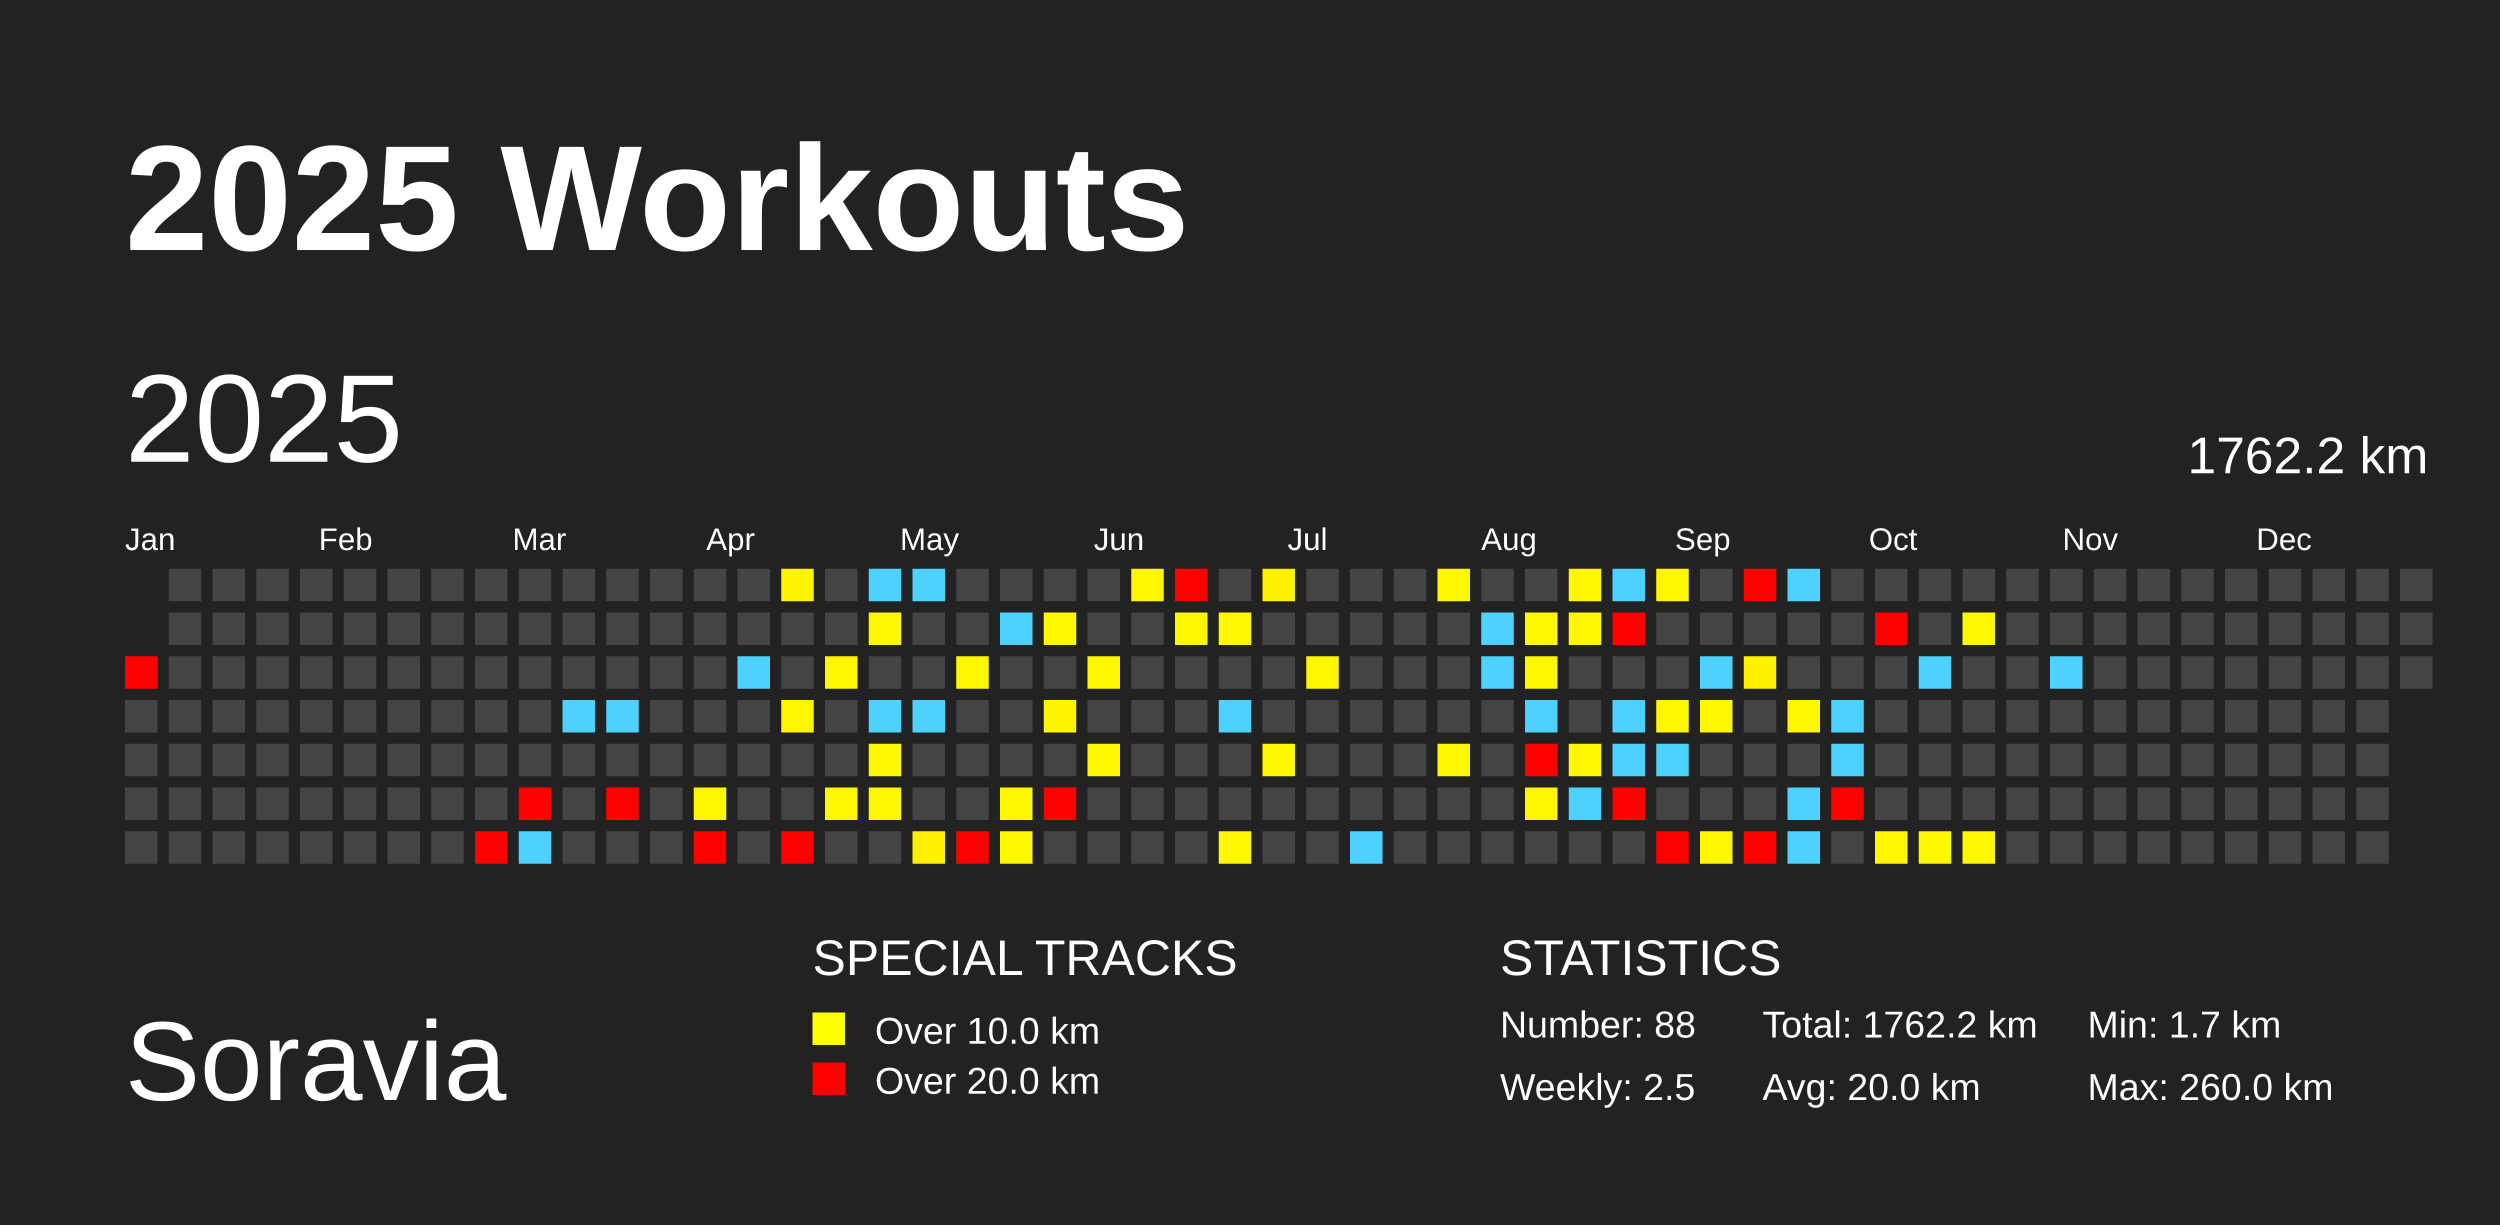
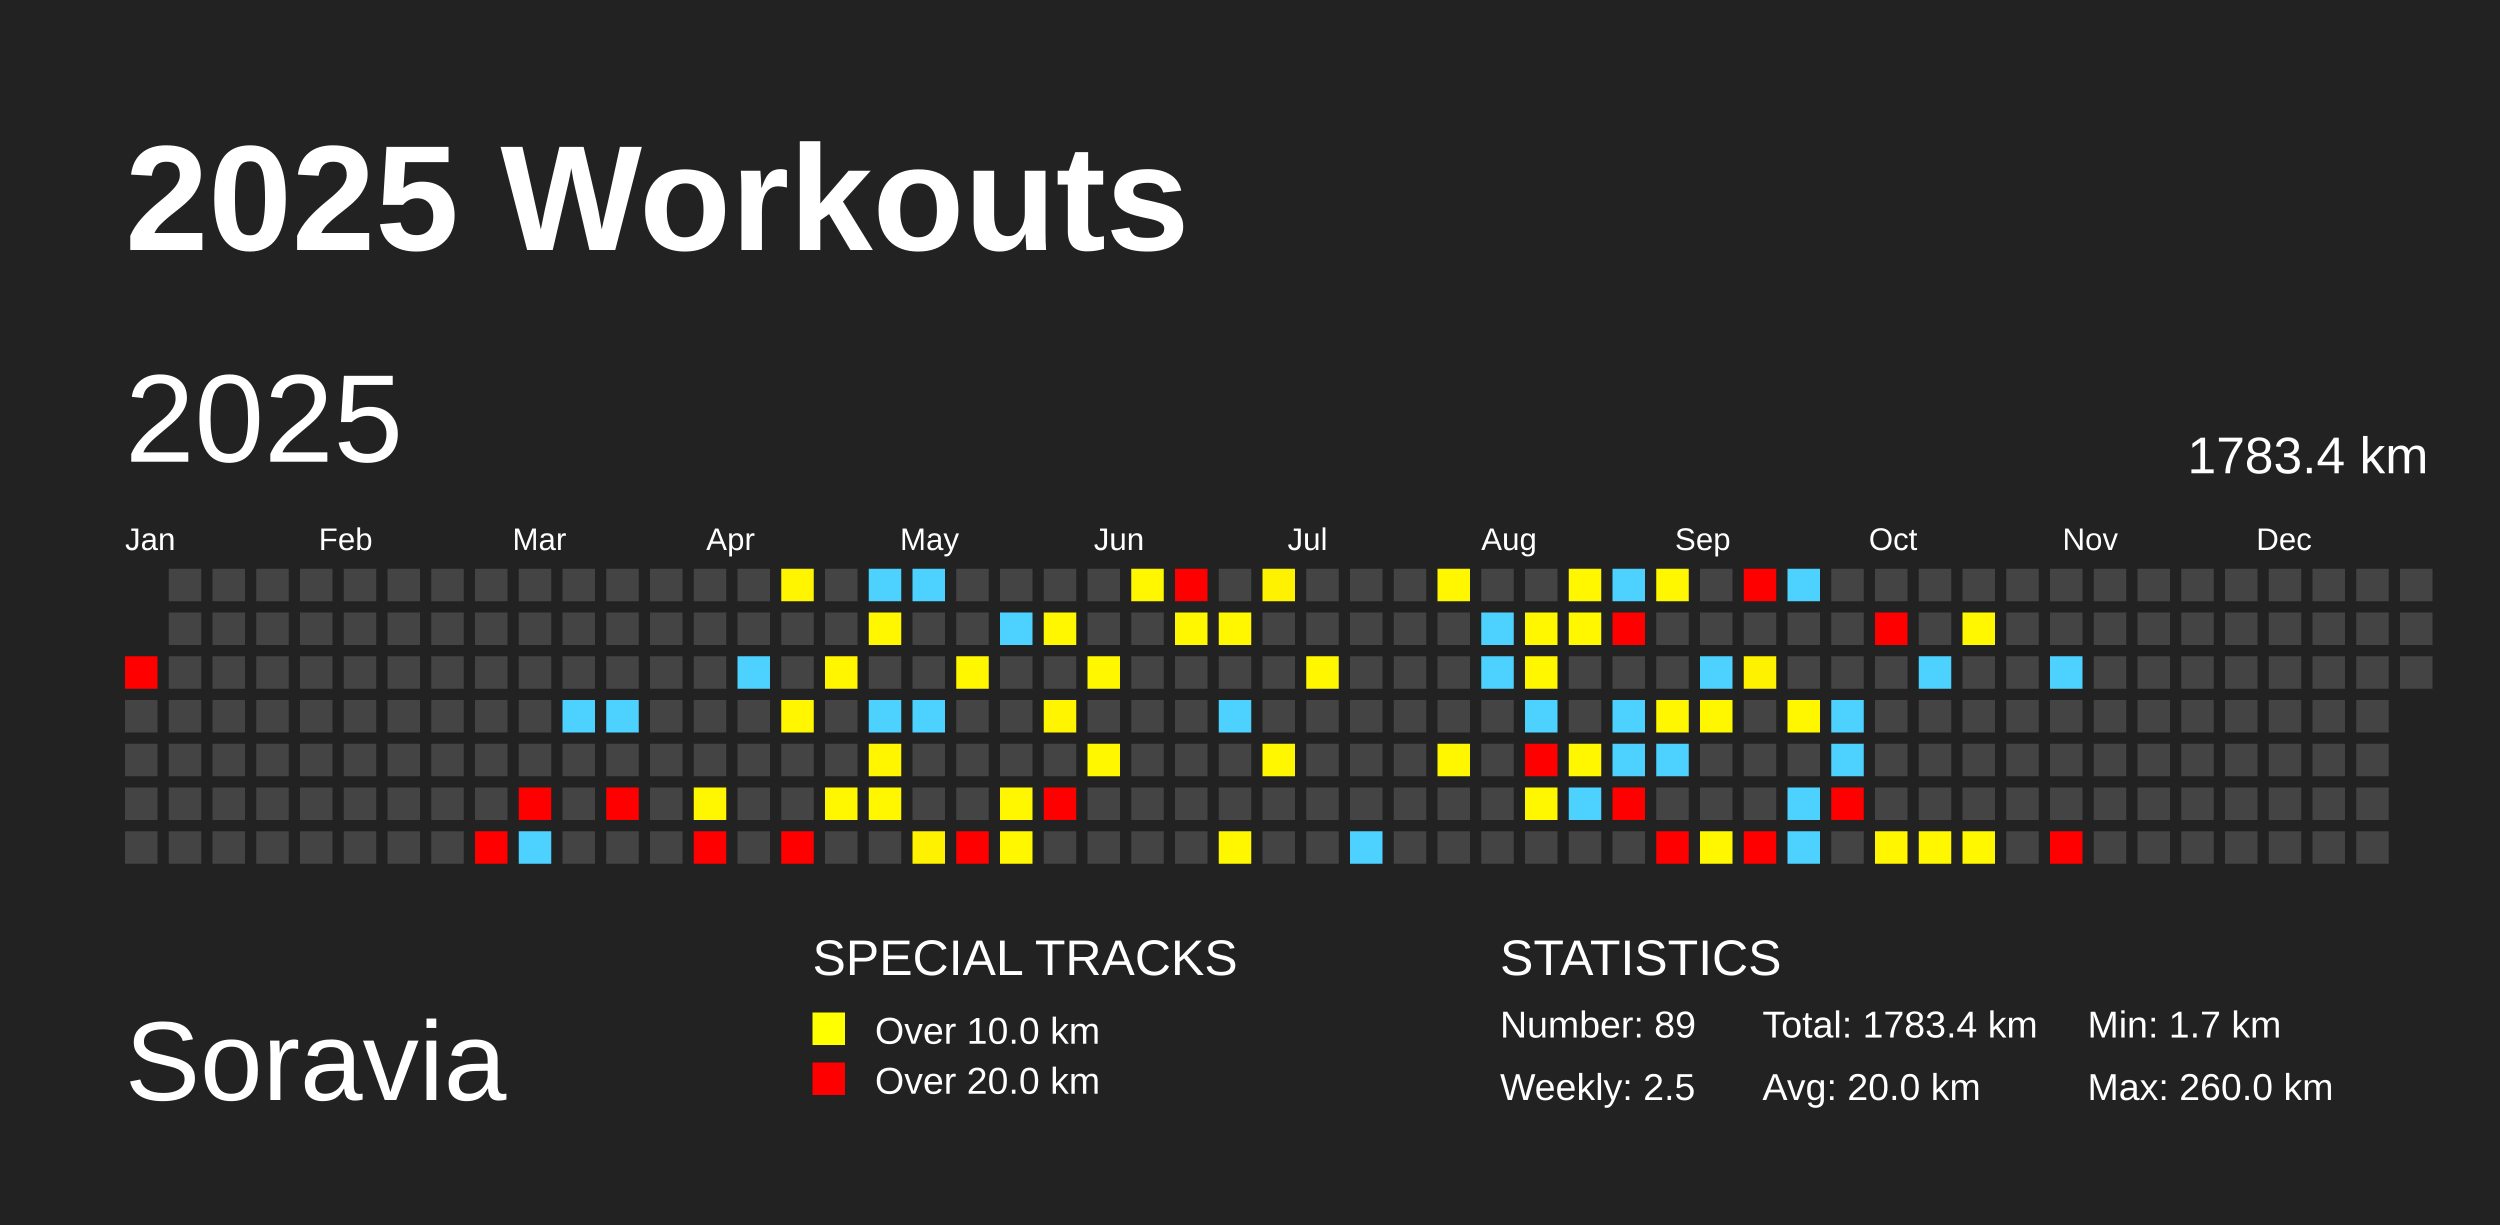
<svg xmlns="http://www.w3.org/2000/svg" baseProfile="full" height="98mm" version="1.1" viewBox="0,0,200,98" width="200mm">
  <defs />
  <rect fill="#222222" height="98" width="200" x="0" y="0" />
  <text fill="#FFFFFF" style="font-size:12px; font-family:Arial; font-weight:bold;" x="10" y="20">2025 Workouts</text>
  <text fill="#FFFFFF" style="font-size:9px; font-family:Arial" x="10" y="88">Soravia</text>
  <text fill="#FFFFFF" style="font-size:4px; font-family:Arial" x="65" y="78">SPECIAL TRACKS</text>
  <rect fill="yellow" height="2.6" width="2.6" x="65" y="81" />
  <text fill="#FFFFFF" style="font-size:3px; font-family:Arial" x="70" y="83.5">Over 10.0 km</text>
  <rect fill="red" height="2.6" width="2.6" x="65" y="85" />
  <text fill="#FFFFFF" style="font-size:3px; font-family:Arial" x="70" y="87.5">Over 20.0 km</text>
  <text fill="#FFFFFF" style="font-size:4px; font-family:Arial" x="120" y="78">STATISTICS</text>
-   <text fill="#FFFFFF" style="font-size:3px; font-family:Arial" x="120" y="83">Number: 88</text>
+   <text fill="#FFFFFF" style="font-size:3px; font-family:Arial" x="120" y="83">Number: 89</text>
  <text fill="#FFFFFF" style="font-size:3px; font-family:Arial" x="120" y="88">Weekly: 2.5</text>
-   <text fill="#FFFFFF" style="font-size:3px; font-family:Arial" x="141" y="83">Total: 1762.2 km</text>
+   <text fill="#FFFFFF" style="font-size:3px; font-family:Arial" x="141" y="83">Total: 1783.4 km</text>
  <text fill="#FFFFFF" style="font-size:3px; font-family:Arial" x="141" y="88">Avg: 20.0 km</text>
  <text fill="#FFFFFF" style="font-size:3px; font-family:Arial" x="167" y="83">Min: 1.7 km</text>
  <text fill="#FFFFFF" style="font-size:3px; font-family:Arial" x="167" y="88">Max: 260.0 km</text>
  <text dominant-baseline="hanging" fill="#FFFFFF" style="font-size:10.0px; font-family:Arial;" x="10" y="30">2025</text>
-   <text dominant-baseline="hanging" fill="#FFFFFF" style="font-size:4.125px; font-family:Arial;" x="175" y="35">1762.2 km</text>
+   <text dominant-baseline="hanging" fill="#FFFFFF" style="font-size:4.125px; font-family:Arial;" x="175" y="35">1783.4 km</text>
  <text fill="#FFFFFF" style="font-size:2.5px; font-family:Arial" x="10.0" y="44">Jan</text>
  <text fill="#FFFFFF" style="font-size:2.5px; font-family:Arial" x="25.5" y="44">Feb</text>
  <text fill="#FFFFFF" style="font-size:2.5px; font-family:Arial" x="41.0" y="44">Mar</text>
  <text fill="#FFFFFF" style="font-size:2.5px; font-family:Arial" x="56.5" y="44">Apr</text>
  <text fill="#FFFFFF" style="font-size:2.5px; font-family:Arial" x="72.0" y="44">May</text>
  <text fill="#FFFFFF" style="font-size:2.5px; font-family:Arial" x="87.5" y="44">Jun</text>
  <text fill="#FFFFFF" style="font-size:2.5px; font-family:Arial" x="103.0" y="44">Jul</text>
  <text fill="#FFFFFF" style="font-size:2.5px; font-family:Arial" x="118.5" y="44">Aug</text>
  <text fill="#FFFFFF" style="font-size:2.5px; font-family:Arial" x="134.0" y="44">Sep</text>
  <text fill="#FFFFFF" style="font-size:2.5px; font-family:Arial" x="149.5" y="44">Oct</text>
  <text fill="#FFFFFF" style="font-size:2.5px; font-family:Arial" x="165.0" y="44">Nov</text>
  <text fill="#FFFFFF" style="font-size:2.5px; font-family:Arial" x="180.5" y="44">Dec</text>
  <rect fill="red" height="2.6" width="2.6" x="10.0" y="52.5" />
  <rect fill="#444444" height="2.6" width="2.6" x="10.0" y="56.0" />
  <rect fill="#444444" height="2.6" width="2.6" x="10.0" y="59.5" />
  <rect fill="#444444" height="2.6" width="2.6" x="10.0" y="63.0" />
  <rect fill="#444444" height="2.6" width="2.6" x="10.0" y="66.5" />
  <rect fill="#444444" height="2.6" width="2.6" x="13.5" y="45.5" />
  <rect fill="#444444" height="2.6" width="2.6" x="13.5" y="49.0" />
  <rect fill="#444444" height="2.6" width="2.6" x="13.5" y="52.5" />
  <rect fill="#444444" height="2.6" width="2.6" x="13.5" y="56.0" />
  <rect fill="#444444" height="2.6" width="2.6" x="13.5" y="59.5" />
  <rect fill="#444444" height="2.6" width="2.6" x="13.5" y="63.0" />
  <rect fill="#444444" height="2.6" width="2.6" x="13.5" y="66.5" />
  <rect fill="#444444" height="2.6" width="2.6" x="17.0" y="45.5" />
  <rect fill="#444444" height="2.6" width="2.6" x="17.0" y="49.0" />
  <rect fill="#444444" height="2.6" width="2.6" x="17.0" y="52.5" />
  <rect fill="#444444" height="2.6" width="2.6" x="17.0" y="56.0" />
  <rect fill="#444444" height="2.6" width="2.6" x="17.0" y="59.5" />
  <rect fill="#444444" height="2.6" width="2.6" x="17.0" y="63.0" />
  <rect fill="#444444" height="2.6" width="2.6" x="17.0" y="66.5" />
  <rect fill="#444444" height="2.6" width="2.6" x="20.5" y="45.5" />
  <rect fill="#444444" height="2.6" width="2.6" x="20.5" y="49.0" />
  <rect fill="#444444" height="2.6" width="2.6" x="20.5" y="52.5" />
  <rect fill="#444444" height="2.6" width="2.6" x="20.5" y="56.0" />
  <rect fill="#444444" height="2.6" width="2.6" x="20.5" y="59.5" />
  <rect fill="#444444" height="2.6" width="2.6" x="20.5" y="63.0" />
  <rect fill="#444444" height="2.6" width="2.6" x="20.5" y="66.5" />
  <rect fill="#444444" height="2.6" width="2.6" x="24.0" y="45.5" />
  <rect fill="#444444" height="2.6" width="2.6" x="24.0" y="49.0" />
  <rect fill="#444444" height="2.6" width="2.6" x="24.0" y="52.5" />
  <rect fill="#444444" height="2.6" width="2.6" x="24.0" y="56.0" />
  <rect fill="#444444" height="2.6" width="2.6" x="24.0" y="59.5" />
  <rect fill="#444444" height="2.6" width="2.6" x="24.0" y="63.0" />
  <rect fill="#444444" height="2.6" width="2.6" x="24.0" y="66.5" />
  <rect fill="#444444" height="2.6" width="2.6" x="27.5" y="45.5" />
  <rect fill="#444444" height="2.6" width="2.6" x="27.5" y="49.0" />
  <rect fill="#444444" height="2.6" width="2.6" x="27.5" y="52.5" />
  <rect fill="#444444" height="2.6" width="2.6" x="27.5" y="56.0" />
  <rect fill="#444444" height="2.6" width="2.6" x="27.5" y="59.5" />
  <rect fill="#444444" height="2.6" width="2.6" x="27.5" y="63.0" />
  <rect fill="#444444" height="2.6" width="2.6" x="27.5" y="66.5" />
  <rect fill="#444444" height="2.6" width="2.6" x="31.0" y="45.5" />
  <rect fill="#444444" height="2.6" width="2.6" x="31.0" y="49.0" />
  <rect fill="#444444" height="2.6" width="2.6" x="31.0" y="52.5" />
  <rect fill="#444444" height="2.6" width="2.6" x="31.0" y="56.0" />
  <rect fill="#444444" height="2.6" width="2.6" x="31.0" y="59.5" />
  <rect fill="#444444" height="2.6" width="2.6" x="31.0" y="63.0" />
  <rect fill="#444444" height="2.6" width="2.6" x="31.0" y="66.5" />
  <rect fill="#444444" height="2.6" width="2.6" x="34.5" y="45.5" />
  <rect fill="#444444" height="2.6" width="2.6" x="34.5" y="49.0" />
  <rect fill="#444444" height="2.6" width="2.6" x="34.5" y="52.5" />
  <rect fill="#444444" height="2.6" width="2.6" x="34.5" y="56.0" />
  <rect fill="#444444" height="2.6" width="2.6" x="34.5" y="59.5" />
  <rect fill="#444444" height="2.6" width="2.6" x="34.5" y="63.0" />
  <rect fill="#444444" height="2.6" width="2.6" x="34.5" y="66.5" />
  <rect fill="#444444" height="2.6" width="2.6" x="38.0" y="45.5" />
  <rect fill="#444444" height="2.6" width="2.6" x="38.0" y="49.0" />
  <rect fill="#444444" height="2.6" width="2.6" x="38.0" y="52.5" />
  <rect fill="#444444" height="2.6" width="2.6" x="38.0" y="56.0" />
  <rect fill="#444444" height="2.6" width="2.6" x="38.0" y="59.5" />
  <rect fill="#444444" height="2.6" width="2.6" x="38.0" y="63.0" />
  <rect fill="red" height="2.6" width="2.6" x="38.0" y="66.5" />
  <rect fill="#444444" height="2.6" width="2.6" x="41.5" y="45.5" />
  <rect fill="#444444" height="2.6" width="2.6" x="41.5" y="49.0" />
  <rect fill="#444444" height="2.6" width="2.6" x="41.5" y="52.5" />
  <rect fill="#444444" height="2.6" width="2.6" x="41.5" y="56.0" />
  <rect fill="#444444" height="2.6" width="2.6" x="41.5" y="59.5" />
  <rect fill="red" height="2.6" width="2.6" x="41.5" y="63.0" />
  <rect fill="#4dd2ff" height="2.6" width="2.6" x="41.5" y="66.5" />
  <rect fill="#444444" height="2.6" width="2.6" x="45.0" y="45.5" />
  <rect fill="#444444" height="2.6" width="2.6" x="45.0" y="49.0" />
  <rect fill="#444444" height="2.6" width="2.6" x="45.0" y="52.5" />
  <rect fill="#4dd2ff" height="2.6" width="2.6" x="45.0" y="56.0" />
  <rect fill="#444444" height="2.6" width="2.6" x="45.0" y="59.5" />
  <rect fill="#444444" height="2.6" width="2.6" x="45.0" y="63.0" />
  <rect fill="#444444" height="2.6" width="2.6" x="45.0" y="66.5" />
  <rect fill="#444444" height="2.6" width="2.6" x="48.5" y="45.5" />
  <rect fill="#444444" height="2.6" width="2.6" x="48.5" y="49.0" />
  <rect fill="#444444" height="2.6" width="2.6" x="48.5" y="52.5" />
  <rect fill="#4dd2ff" height="2.6" width="2.6" x="48.5" y="56.0" />
  <rect fill="#444444" height="2.6" width="2.6" x="48.5" y="59.5" />
  <rect fill="red" height="2.6" width="2.6" x="48.5" y="63.0" />
  <rect fill="#444444" height="2.6" width="2.6" x="48.5" y="66.5" />
  <rect fill="#444444" height="2.6" width="2.6" x="52.0" y="45.5" />
  <rect fill="#444444" height="2.6" width="2.6" x="52.0" y="49.0" />
  <rect fill="#444444" height="2.6" width="2.6" x="52.0" y="52.5" />
  <rect fill="#444444" height="2.6" width="2.6" x="52.0" y="56.0" />
  <rect fill="#444444" height="2.6" width="2.6" x="52.0" y="59.5" />
  <rect fill="#444444" height="2.6" width="2.6" x="52.0" y="63.0" />
  <rect fill="#444444" height="2.6" width="2.6" x="52.0" y="66.5" />
  <rect fill="#444444" height="2.6" width="2.6" x="55.5" y="45.5" />
  <rect fill="#444444" height="2.6" width="2.6" x="55.5" y="49.0" />
  <rect fill="#444444" height="2.6" width="2.6" x="55.5" y="52.5" />
  <rect fill="#444444" height="2.6" width="2.6" x="55.5" y="56.0" />
  <rect fill="#444444" height="2.6" width="2.6" x="55.5" y="59.5" />
  <rect fill="#fff700" height="2.6" width="2.6" x="55.5" y="63.0" />
  <rect fill="red" height="2.6" width="2.6" x="55.5" y="66.5" />
  <rect fill="#444444" height="2.6" width="2.6" x="59.0" y="45.5" />
  <rect fill="#444444" height="2.6" width="2.6" x="59.0" y="49.0" />
  <rect fill="#4dd2ff" height="2.6" width="2.6" x="59.0" y="52.5" />
  <rect fill="#444444" height="2.6" width="2.6" x="59.0" y="56.0" />
  <rect fill="#444444" height="2.6" width="2.6" x="59.0" y="59.5" />
  <rect fill="#444444" height="2.6" width="2.6" x="59.0" y="63.0" />
  <rect fill="#444444" height="2.6" width="2.6" x="59.0" y="66.5" />
  <rect fill="#fff500" height="2.6" width="2.6" x="62.5" y="45.5" />
  <rect fill="#444444" height="2.6" width="2.6" x="62.5" y="49.0" />
  <rect fill="#444444" height="2.6" width="2.6" x="62.5" y="52.5" />
  <rect fill="#fff600" height="2.6" width="2.6" x="62.5" y="56.0" />
  <rect fill="#444444" height="2.6" width="2.6" x="62.5" y="59.5" />
  <rect fill="#444444" height="2.6" width="2.6" x="62.5" y="63.0" />
  <rect fill="red" height="2.6" width="2.6" x="62.5" y="66.5" />
  <rect fill="#444444" height="2.6" width="2.6" x="66.0" y="45.5" />
  <rect fill="#444444" height="2.6" width="2.6" x="66.0" y="49.0" />
  <rect fill="#fff600" height="2.6" width="2.6" x="66.0" y="52.5" />
  <rect fill="#444444" height="2.6" width="2.6" x="66.0" y="56.0" />
  <rect fill="#444444" height="2.6" width="2.6" x="66.0" y="59.5" />
  <rect fill="#fff700" height="2.6" width="2.6" x="66.0" y="63.0" />
  <rect fill="#444444" height="2.6" width="2.6" x="66.0" y="66.5" />
  <rect fill="#4dd2ff" height="2.6" width="2.6" x="69.5" y="45.5" />
  <rect fill="#fff700" height="2.6" width="2.6" x="69.5" y="49.0" />
  <rect fill="#444444" height="2.6" width="2.6" x="69.5" y="52.5" />
  <rect fill="#4dd2ff" height="2.6" width="2.6" x="69.5" y="56.0" />
  <rect fill="#fff600" height="2.6" width="2.6" x="69.5" y="59.5" />
  <rect fill="#fff700" height="2.6" width="2.6" x="69.5" y="63.0" />
  <rect fill="#444444" height="2.6" width="2.6" x="69.5" y="66.5" />
  <rect fill="#4dd2ff" height="2.6" width="2.6" x="73.0" y="45.5" />
  <rect fill="#444444" height="2.6" width="2.6" x="73.0" y="49.0" />
  <rect fill="#444444" height="2.6" width="2.6" x="73.0" y="52.5" />
  <rect fill="#4dd2ff" height="2.6" width="2.6" x="73.0" y="56.0" />
  <rect fill="#444444" height="2.6" width="2.6" x="73.0" y="59.5" />
  <rect fill="#444444" height="2.6" width="2.6" x="73.0" y="63.0" />
  <rect fill="#fff200" height="2.6" width="2.6" x="73.0" y="66.5" />
  <rect fill="#444444" height="2.6" width="2.6" x="76.5" y="45.5" />
  <rect fill="#444444" height="2.6" width="2.6" x="76.5" y="49.0" />
  <rect fill="#fff700" height="2.6" width="2.6" x="76.5" y="52.5" />
  <rect fill="#444444" height="2.6" width="2.6" x="76.5" y="56.0" />
  <rect fill="#444444" height="2.6" width="2.6" x="76.5" y="59.5" />
  <rect fill="#444444" height="2.6" width="2.6" x="76.5" y="63.0" />
  <rect fill="red" height="2.6" width="2.6" x="76.5" y="66.5" />
  <rect fill="#444444" height="2.6" width="2.6" x="80.0" y="45.5" />
  <rect fill="#4dd2ff" height="2.6" width="2.6" x="80.0" y="49.0" />
  <rect fill="#444444" height="2.6" width="2.6" x="80.0" y="52.5" />
  <rect fill="#444444" height="2.6" width="2.6" x="80.0" y="56.0" />
  <rect fill="#444444" height="2.6" width="2.6" x="80.0" y="59.5" />
  <rect fill="#fff700" height="2.6" width="2.6" x="80.0" y="63.0" />
  <rect fill="#fff700" height="2.6" width="2.6" x="80.0" y="66.5" />
  <rect fill="#444444" height="2.6" width="2.6" x="83.5" y="45.5" />
  <rect fill="#fff700" height="2.6" width="2.6" x="83.5" y="49.0" />
  <rect fill="#444444" height="2.6" width="2.6" x="83.5" y="52.5" />
  <rect fill="#fff500" height="2.6" width="2.6" x="83.5" y="56.0" />
  <rect fill="#444444" height="2.6" width="2.6" x="83.5" y="59.5" />
  <rect fill="red" height="2.6" width="2.6" x="83.5" y="63.0" />
  <rect fill="#444444" height="2.6" width="2.6" x="83.5" y="66.5" />
  <rect fill="#444444" height="2.6" width="2.6" x="87.0" y="45.5" />
  <rect fill="#444444" height="2.6" width="2.6" x="87.0" y="49.0" />
  <rect fill="#fff700" height="2.6" width="2.6" x="87.0" y="52.5" />
  <rect fill="#444444" height="2.6" width="2.6" x="87.0" y="56.0" />
  <rect fill="#fff700" height="2.6" width="2.6" x="87.0" y="59.5" />
  <rect fill="#444444" height="2.6" width="2.6" x="87.0" y="63.0" />
  <rect fill="#444444" height="2.6" width="2.6" x="87.0" y="66.5" />
  <rect fill="#fff700" height="2.6" width="2.6" x="90.5" y="45.5" />
  <rect fill="#444444" height="2.6" width="2.6" x="90.5" y="49.0" />
  <rect fill="#444444" height="2.6" width="2.6" x="90.5" y="52.5" />
  <rect fill="#444444" height="2.6" width="2.6" x="90.5" y="56.0" />
  <rect fill="#444444" height="2.6" width="2.6" x="90.5" y="59.5" />
  <rect fill="#444444" height="2.6" width="2.6" x="90.5" y="63.0" />
  <rect fill="#444444" height="2.6" width="2.6" x="90.5" y="66.5" />
  <rect fill="red" height="2.6" width="2.6" x="94.0" y="45.5" />
  <rect fill="#fff700" height="2.6" width="2.6" x="94.0" y="49.0" />
  <rect fill="#444444" height="2.6" width="2.6" x="94.0" y="52.5" />
  <rect fill="#444444" height="2.6" width="2.6" x="94.0" y="56.0" />
  <rect fill="#444444" height="2.6" width="2.6" x="94.0" y="59.5" />
  <rect fill="#444444" height="2.6" width="2.6" x="94.0" y="63.0" />
  <rect fill="#444444" height="2.6" width="2.6" x="94.0" y="66.5" />
  <rect fill="#444444" height="2.6" width="2.6" x="97.5" y="45.5" />
  <rect fill="#fff700" height="2.6" width="2.6" x="97.5" y="49.0" />
  <rect fill="#444444" height="2.6" width="2.6" x="97.5" y="52.5" />
  <rect fill="#4dd2ff" height="2.6" width="2.6" x="97.5" y="56.0" />
  <rect fill="#444444" height="2.6" width="2.6" x="97.5" y="59.5" />
  <rect fill="#444444" height="2.6" width="2.6" x="97.5" y="63.0" />
  <rect fill="#fff700" height="2.6" width="2.6" x="97.5" y="66.5" />
  <rect fill="#fff200" height="2.6" width="2.6" x="101.0" y="45.5" />
  <rect fill="#444444" height="2.6" width="2.6" x="101.0" y="49.0" />
  <rect fill="#444444" height="2.6" width="2.6" x="101.0" y="52.5" />
  <rect fill="#444444" height="2.6" width="2.6" x="101.0" y="56.0" />
  <rect fill="#fff700" height="2.6" width="2.6" x="101.0" y="59.5" />
  <rect fill="#444444" height="2.6" width="2.6" x="101.0" y="63.0" />
  <rect fill="#444444" height="2.6" width="2.6" x="101.0" y="66.5" />
  <rect fill="#444444" height="2.6" width="2.6" x="104.5" y="45.5" />
  <rect fill="#444444" height="2.6" width="2.6" x="104.5" y="49.0" />
  <rect fill="#fff700" height="2.6" width="2.6" x="104.5" y="52.5" />
  <rect fill="#444444" height="2.6" width="2.6" x="104.5" y="56.0" />
  <rect fill="#444444" height="2.6" width="2.6" x="104.5" y="59.5" />
  <rect fill="#444444" height="2.6" width="2.6" x="104.5" y="63.0" />
  <rect fill="#444444" height="2.6" width="2.6" x="104.5" y="66.5" />
  <rect fill="#444444" height="2.6" width="2.6" x="108.0" y="45.5" />
  <rect fill="#444444" height="2.6" width="2.6" x="108.0" y="49.0" />
  <rect fill="#444444" height="2.6" width="2.6" x="108.0" y="52.5" />
  <rect fill="#444444" height="2.6" width="2.6" x="108.0" y="56.0" />
  <rect fill="#444444" height="2.6" width="2.6" x="108.0" y="59.5" />
  <rect fill="#444444" height="2.6" width="2.6" x="108.0" y="63.0" />
  <rect fill="#4dd2ff" height="2.6" width="2.6" x="108.0" y="66.5" />
  <rect fill="#444444" height="2.6" width="2.6" x="111.5" y="45.5" />
  <rect fill="#444444" height="2.6" width="2.6" x="111.5" y="49.0" />
  <rect fill="#444444" height="2.6" width="2.6" x="111.5" y="52.5" />
  <rect fill="#444444" height="2.6" width="2.6" x="111.5" y="56.0" />
  <rect fill="#444444" height="2.6" width="2.6" x="111.5" y="59.5" />
  <rect fill="#444444" height="2.6" width="2.6" x="111.5" y="63.0" />
  <rect fill="#444444" height="2.6" width="2.6" x="111.5" y="66.5" />
  <rect fill="#fff700" height="2.6" width="2.6" x="115.0" y="45.5" />
  <rect fill="#444444" height="2.6" width="2.6" x="115.0" y="49.0" />
  <rect fill="#444444" height="2.6" width="2.6" x="115.0" y="52.5" />
  <rect fill="#444444" height="2.6" width="2.6" x="115.0" y="56.0" />
  <rect fill="#fff700" height="2.6" width="2.6" x="115.0" y="59.5" />
  <rect fill="#444444" height="2.6" width="2.6" x="115.0" y="63.0" />
  <rect fill="#444444" height="2.6" width="2.6" x="115.0" y="66.5" />
  <rect fill="#444444" height="2.6" width="2.6" x="118.5" y="45.5" />
  <rect fill="#4dd2ff" height="2.6" width="2.6" x="118.5" y="49.0" />
  <rect fill="#4dd2ff" height="2.6" width="2.6" x="118.5" y="52.5" />
  <rect fill="#444444" height="2.6" width="2.6" x="118.5" y="56.0" />
  <rect fill="#444444" height="2.6" width="2.6" x="118.5" y="59.5" />
  <rect fill="#444444" height="2.6" width="2.6" x="118.5" y="63.0" />
  <rect fill="#444444" height="2.6" width="2.6" x="118.5" y="66.5" />
  <rect fill="#444444" height="2.6" width="2.6" x="122.0" y="45.5" />
  <rect fill="#fff700" height="2.6" width="2.6" x="122.0" y="49.0" />
  <rect fill="#fff700" height="2.6" width="2.6" x="122.0" y="52.5" />
  <rect fill="#4dd2ff" height="2.6" width="2.6" x="122.0" y="56.0" />
  <rect fill="red" height="2.6" width="2.6" x="122.0" y="59.5" />
  <rect fill="#fff700" height="2.6" width="2.6" x="122.0" y="63.0" />
  <rect fill="#444444" height="2.6" width="2.6" x="122.0" y="66.5" />
  <rect fill="#fff700" height="2.6" width="2.6" x="125.5" y="45.5" />
  <rect fill="#fff700" height="2.6" width="2.6" x="125.5" y="49.0" />
  <rect fill="#444444" height="2.6" width="2.6" x="125.5" y="52.5" />
  <rect fill="#444444" height="2.6" width="2.6" x="125.5" y="56.0" />
  <rect fill="#fff700" height="2.6" width="2.6" x="125.5" y="59.5" />
  <rect fill="#4dd2ff" height="2.6" width="2.6" x="125.5" y="63.0" />
  <rect fill="#444444" height="2.6" width="2.6" x="125.5" y="66.5" />
  <rect fill="#4dd2ff" height="2.6" width="2.6" x="129.0" y="45.5" />
  <rect fill="red" height="2.6" width="2.6" x="129.0" y="49.0" />
  <rect fill="#444444" height="2.6" width="2.6" x="129.0" y="52.5" />
  <rect fill="#4dd2ff" height="2.6" width="2.6" x="129.0" y="56.0" />
  <rect fill="#4dd2ff" height="2.6" width="2.6" x="129.0" y="59.5" />
  <rect fill="red" height="2.6" width="2.6" x="129.0" y="63.0" />
  <rect fill="#444444" height="2.6" width="2.6" x="129.0" y="66.5" />
  <rect fill="#fff700" height="2.6" width="2.6" x="132.5" y="45.5" />
  <rect fill="#444444" height="2.6" width="2.6" x="132.5" y="49.0" />
  <rect fill="#444444" height="2.6" width="2.6" x="132.5" y="52.5" />
  <rect fill="#fff700" height="2.6" width="2.6" x="132.5" y="56.0" />
  <rect fill="#4dd2ff" height="2.6" width="2.6" x="132.5" y="59.5" />
  <rect fill="#444444" height="2.6" width="2.6" x="132.5" y="63.0" />
  <rect fill="red" height="2.6" width="2.6" x="132.5" y="66.5" />
  <rect fill="#444444" height="2.6" width="2.6" x="136.0" y="45.5" />
  <rect fill="#444444" height="2.6" width="2.6" x="136.0" y="49.0" />
  <rect fill="#4dd2ff" height="2.6" width="2.6" x="136.0" y="52.5" />
  <rect fill="#fff700" height="2.6" width="2.6" x="136.0" y="56.0" />
  <rect fill="#444444" height="2.6" width="2.6" x="136.0" y="59.5" />
  <rect fill="#444444" height="2.6" width="2.6" x="136.0" y="63.0" />
  <rect fill="#fff700" height="2.6" width="2.6" x="136.0" y="66.5" />
  <rect fill="red" height="2.6" width="2.6" x="139.5" y="45.5" />
  <rect fill="#444444" height="2.6" width="2.6" x="139.5" y="49.0" />
  <rect fill="#fff200" height="2.6" width="2.6" x="139.5" y="52.5" />
  <rect fill="#444444" height="2.6" width="2.6" x="139.5" y="56.0" />
  <rect fill="#444444" height="2.6" width="2.6" x="139.5" y="59.5" />
  <rect fill="#444444" height="2.6" width="2.6" x="139.5" y="63.0" />
  <rect fill="red" height="2.6" width="2.6" x="139.5" y="66.5" />
  <rect fill="#4dd2ff" height="2.6" width="2.6" x="143.0" y="45.5" />
  <rect fill="#444444" height="2.6" width="2.6" x="143.0" y="49.0" />
  <rect fill="#444444" height="2.6" width="2.6" x="143.0" y="52.5" />
  <rect fill="#fff700" height="2.6" width="2.6" x="143.0" y="56.0" />
  <rect fill="#444444" height="2.6" width="2.6" x="143.0" y="59.5" />
  <rect fill="#4dd2ff" height="2.6" width="2.6" x="143.0" y="63.0" />
  <rect fill="#4dd2ff" height="2.6" width="2.6" x="143.0" y="66.5" />
  <rect fill="#444444" height="2.6" width="2.6" x="146.5" y="45.5" />
  <rect fill="#444444" height="2.6" width="2.6" x="146.5" y="49.0" />
  <rect fill="#444444" height="2.6" width="2.6" x="146.5" y="52.5" />
  <rect fill="#4dd2ff" height="2.6" width="2.6" x="146.5" y="56.0" />
  <rect fill="#4dd2ff" height="2.6" width="2.6" x="146.5" y="59.5" />
  <rect fill="red" height="2.6" width="2.6" x="146.5" y="63.0" />
  <rect fill="#444444" height="2.6" width="2.6" x="146.5" y="66.5" />
  <rect fill="#444444" height="2.6" width="2.6" x="150.0" y="45.5" />
  <rect fill="red" height="2.6" width="2.6" x="150.0" y="49.0" />
  <rect fill="#444444" height="2.6" width="2.6" x="150.0" y="52.5" />
  <rect fill="#444444" height="2.6" width="2.6" x="150.0" y="56.0" />
  <rect fill="#444444" height="2.6" width="2.6" x="150.0" y="59.5" />
  <rect fill="#444444" height="2.6" width="2.6" x="150.0" y="63.0" />
  <rect fill="#fff600" height="2.6" width="2.6" x="150.0" y="66.5" />
  <rect fill="#444444" height="2.6" width="2.6" x="153.5" y="45.5" />
  <rect fill="#444444" height="2.6" width="2.6" x="153.5" y="49.0" />
  <rect fill="#4dd2ff" height="2.6" width="2.6" x="153.5" y="52.5" />
  <rect fill="#444444" height="2.6" width="2.6" x="153.5" y="56.0" />
  <rect fill="#444444" height="2.6" width="2.6" x="153.5" y="59.5" />
  <rect fill="#444444" height="2.6" width="2.6" x="153.5" y="63.0" />
  <rect fill="#fff700" height="2.6" width="2.6" x="153.5" y="66.5" />
  <rect fill="#444444" height="2.6" width="2.6" x="157.0" y="45.5" />
  <rect fill="#fff700" height="2.6" width="2.6" x="157.0" y="49.0" />
  <rect fill="#444444" height="2.6" width="2.6" x="157.0" y="52.5" />
  <rect fill="#444444" height="2.6" width="2.6" x="157.0" y="56.0" />
  <rect fill="#444444" height="2.6" width="2.6" x="157.0" y="59.5" />
  <rect fill="#444444" height="2.6" width="2.6" x="157.0" y="63.0" />
  <rect fill="#fff700" height="2.6" width="2.6" x="157.0" y="66.5" />
  <rect fill="#444444" height="2.6" width="2.6" x="160.5" y="45.5" />
  <rect fill="#444444" height="2.6" width="2.6" x="160.5" y="49.0" />
  <rect fill="#444444" height="2.6" width="2.6" x="160.5" y="52.5" />
  <rect fill="#444444" height="2.6" width="2.6" x="160.5" y="56.0" />
  <rect fill="#444444" height="2.6" width="2.6" x="160.5" y="59.5" />
  <rect fill="#444444" height="2.6" width="2.6" x="160.5" y="63.0" />
  <rect fill="#444444" height="2.6" width="2.6" x="160.5" y="66.5" />
  <rect fill="#444444" height="2.6" width="2.6" x="164.0" y="45.5" />
  <rect fill="#444444" height="2.6" width="2.6" x="164.0" y="49.0" />
  <rect fill="#4dd2ff" height="2.6" width="2.6" x="164.0" y="52.5" />
  <rect fill="#444444" height="2.6" width="2.6" x="164.0" y="56.0" />
  <rect fill="#444444" height="2.6" width="2.6" x="164.0" y="59.5" />
  <rect fill="#444444" height="2.6" width="2.6" x="164.0" y="63.0" />
-   <rect fill="#444444" height="2.6" width="2.6" x="164.0" y="66.5" />
+   <rect fill="red" height="2.6" width="2.6" x="164.0" y="66.5" />
  <rect fill="#444444" height="2.6" width="2.6" x="167.5" y="45.5" />
  <rect fill="#444444" height="2.6" width="2.6" x="167.5" y="49.0" />
  <rect fill="#444444" height="2.6" width="2.6" x="167.5" y="52.5" />
  <rect fill="#444444" height="2.6" width="2.6" x="167.5" y="56.0" />
  <rect fill="#444444" height="2.6" width="2.6" x="167.5" y="59.5" />
  <rect fill="#444444" height="2.6" width="2.6" x="167.5" y="63.0" />
  <rect fill="#444444" height="2.6" width="2.6" x="167.5" y="66.5" />
  <rect fill="#444444" height="2.6" width="2.6" x="171.0" y="45.5" />
  <rect fill="#444444" height="2.6" width="2.6" x="171.0" y="49.0" />
  <rect fill="#444444" height="2.6" width="2.6" x="171.0" y="52.5" />
  <rect fill="#444444" height="2.6" width="2.6" x="171.0" y="56.0" />
  <rect fill="#444444" height="2.6" width="2.6" x="171.0" y="59.5" />
  <rect fill="#444444" height="2.6" width="2.6" x="171.0" y="63.0" />
  <rect fill="#444444" height="2.6" width="2.6" x="171.0" y="66.5" />
  <rect fill="#444444" height="2.6" width="2.6" x="174.5" y="45.5" />
  <rect fill="#444444" height="2.6" width="2.6" x="174.5" y="49.0" />
  <rect fill="#444444" height="2.6" width="2.6" x="174.5" y="52.5" />
  <rect fill="#444444" height="2.6" width="2.6" x="174.5" y="56.0" />
  <rect fill="#444444" height="2.6" width="2.6" x="174.5" y="59.5" />
  <rect fill="#444444" height="2.6" width="2.6" x="174.5" y="63.0" />
  <rect fill="#444444" height="2.6" width="2.6" x="174.5" y="66.5" />
  <rect fill="#444444" height="2.6" width="2.6" x="178.0" y="45.5" />
  <rect fill="#444444" height="2.6" width="2.6" x="178.0" y="49.0" />
  <rect fill="#444444" height="2.6" width="2.6" x="178.0" y="52.5" />
  <rect fill="#444444" height="2.6" width="2.6" x="178.0" y="56.0" />
  <rect fill="#444444" height="2.6" width="2.6" x="178.0" y="59.5" />
  <rect fill="#444444" height="2.6" width="2.6" x="178.0" y="63.0" />
  <rect fill="#444444" height="2.6" width="2.6" x="178.0" y="66.5" />
  <rect fill="#444444" height="2.6" width="2.6" x="181.5" y="45.5" />
  <rect fill="#444444" height="2.6" width="2.6" x="181.5" y="49.0" />
  <rect fill="#444444" height="2.6" width="2.6" x="181.5" y="52.5" />
  <rect fill="#444444" height="2.6" width="2.6" x="181.5" y="56.0" />
  <rect fill="#444444" height="2.6" width="2.6" x="181.5" y="59.5" />
  <rect fill="#444444" height="2.6" width="2.6" x="181.5" y="63.0" />
  <rect fill="#444444" height="2.6" width="2.6" x="181.5" y="66.5" />
  <rect fill="#444444" height="2.6" width="2.6" x="185.0" y="45.5" />
  <rect fill="#444444" height="2.6" width="2.6" x="185.0" y="49.0" />
  <rect fill="#444444" height="2.6" width="2.6" x="185.0" y="52.5" />
  <rect fill="#444444" height="2.6" width="2.6" x="185.0" y="56.0" />
  <rect fill="#444444" height="2.6" width="2.6" x="185.0" y="59.5" />
  <rect fill="#444444" height="2.6" width="2.6" x="185.0" y="63.0" />
  <rect fill="#444444" height="2.6" width="2.6" x="185.0" y="66.5" />
  <rect fill="#444444" height="2.6" width="2.6" x="188.5" y="45.5" />
  <rect fill="#444444" height="2.6" width="2.6" x="188.5" y="49.0" />
  <rect fill="#444444" height="2.6" width="2.6" x="188.5" y="52.5" />
  <rect fill="#444444" height="2.6" width="2.6" x="188.5" y="56.0" />
  <rect fill="#444444" height="2.6" width="2.6" x="188.5" y="59.5" />
  <rect fill="#444444" height="2.6" width="2.6" x="188.5" y="63.0" />
  <rect fill="#444444" height="2.6" width="2.6" x="188.5" y="66.5" />
  <rect fill="#444444" height="2.6" width="2.6" x="192.0" y="45.5" />
  <rect fill="#444444" height="2.6" width="2.6" x="192.0" y="49.0" />
  <rect fill="#444444" height="2.6" width="2.6" x="192.0" y="52.5" />
</svg>
